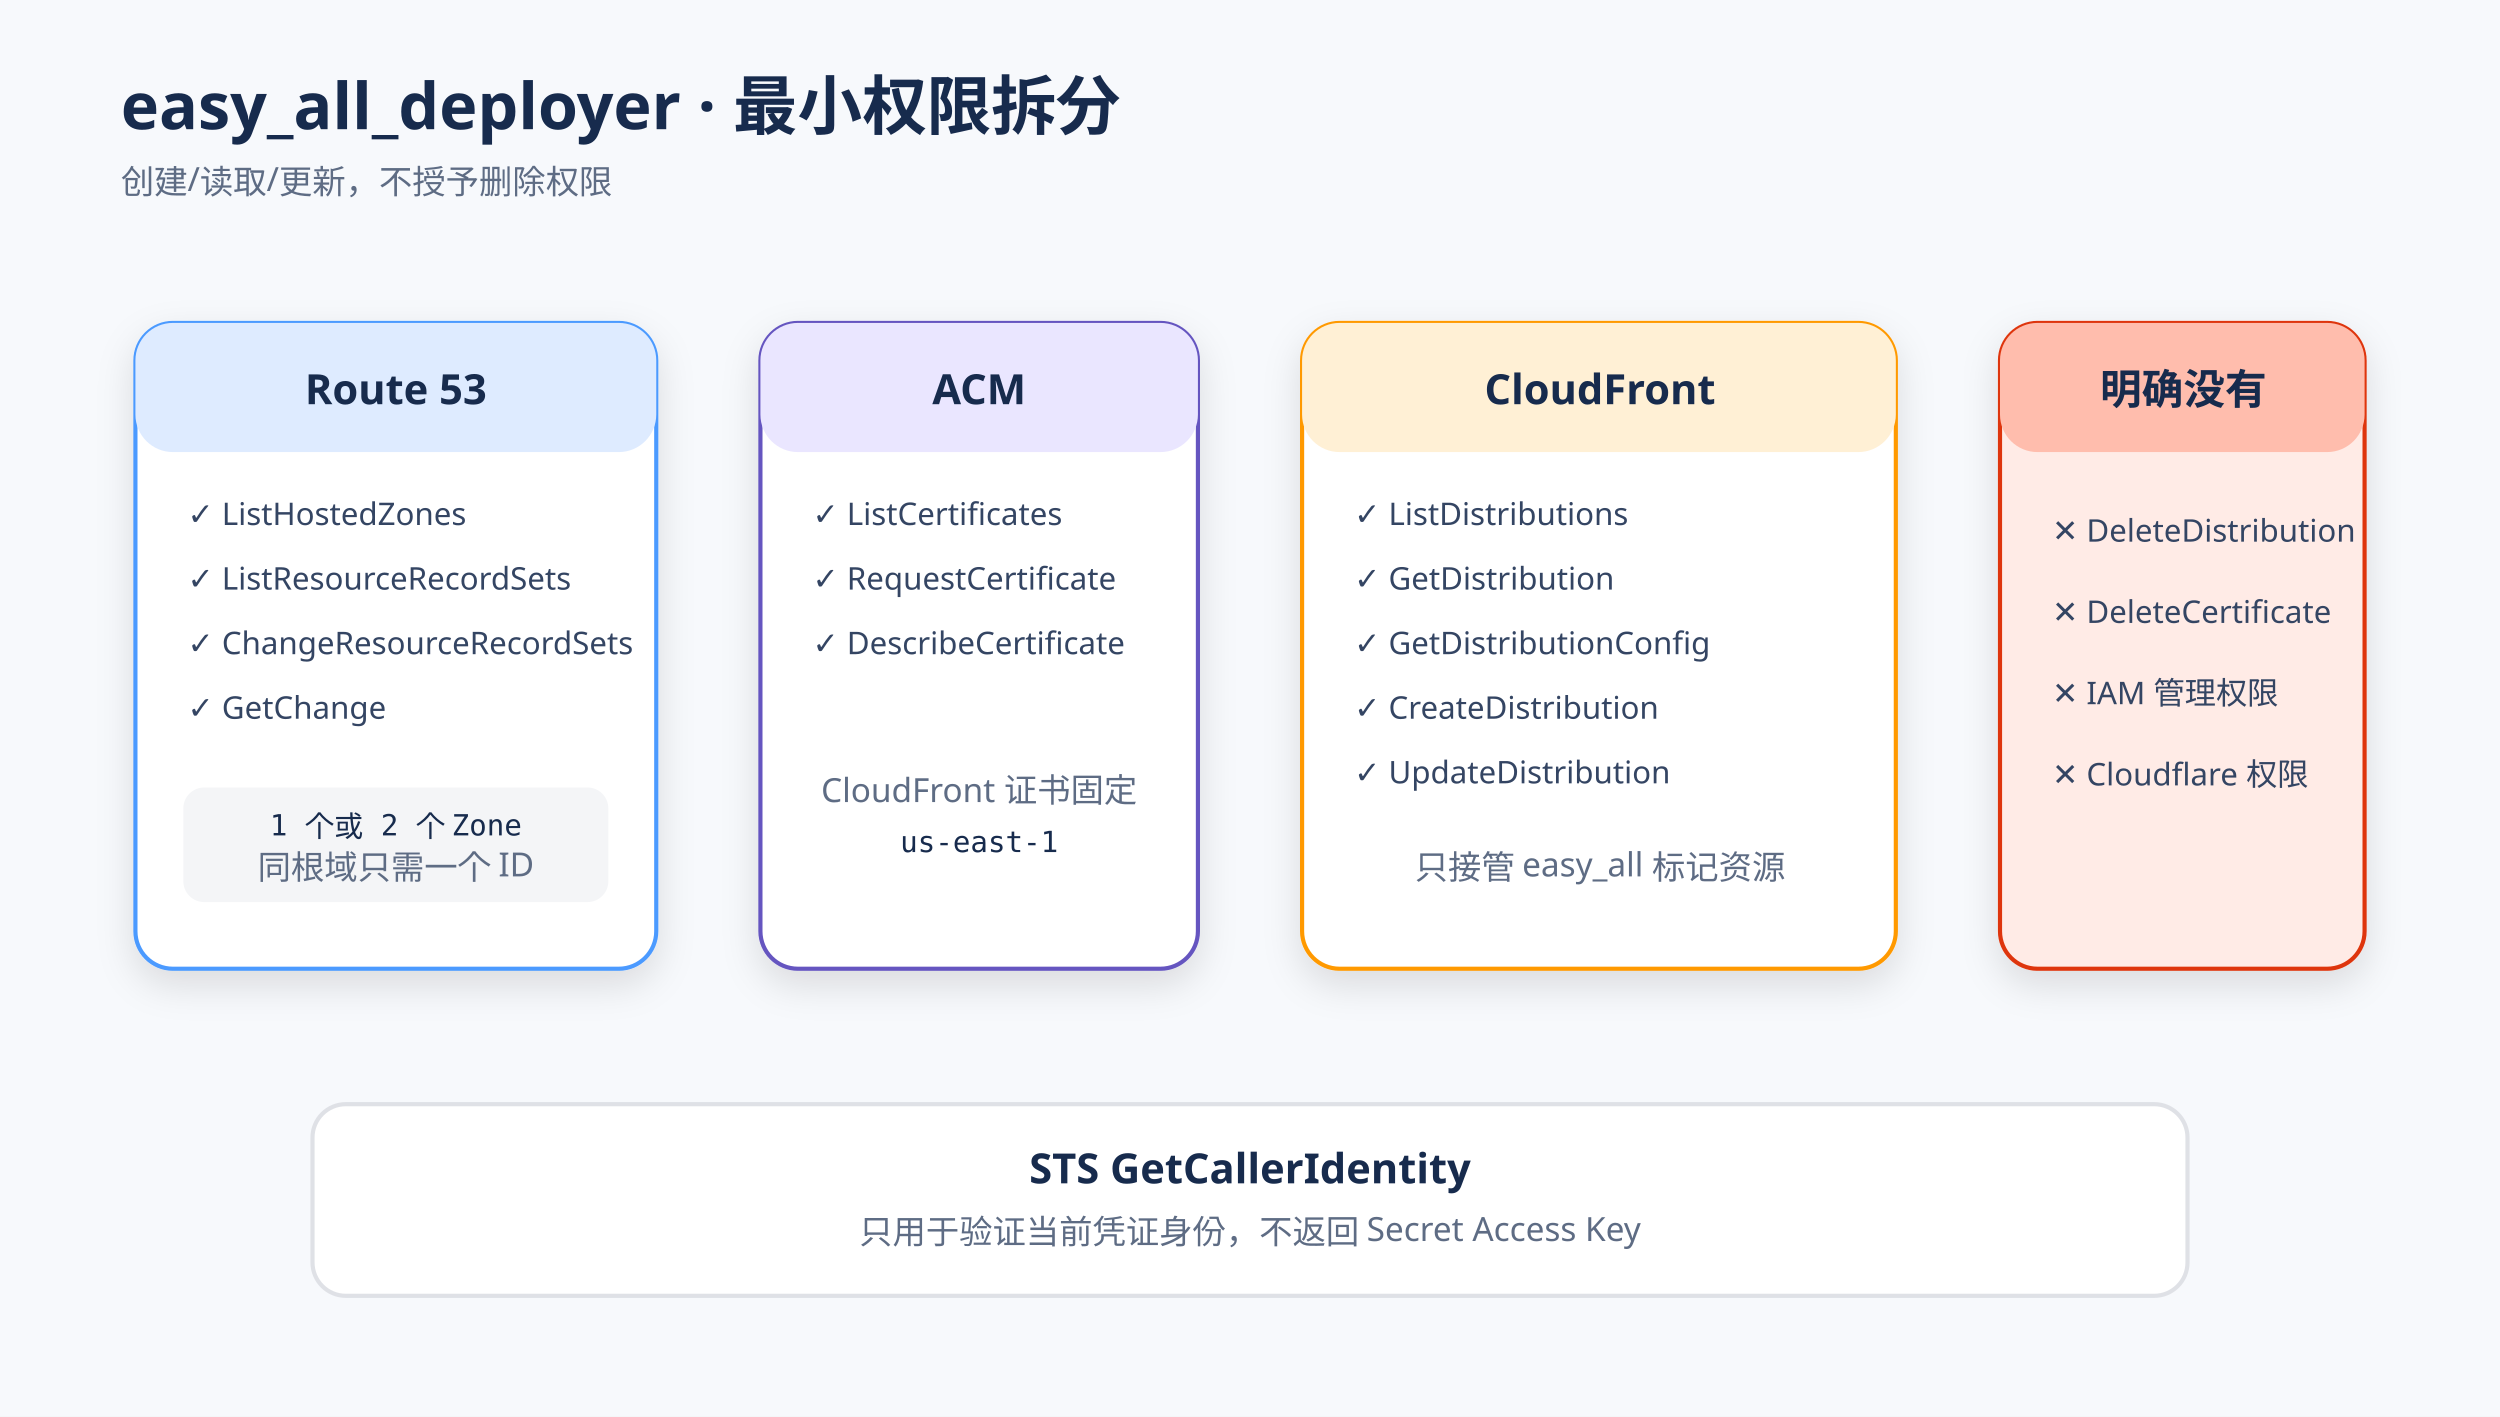
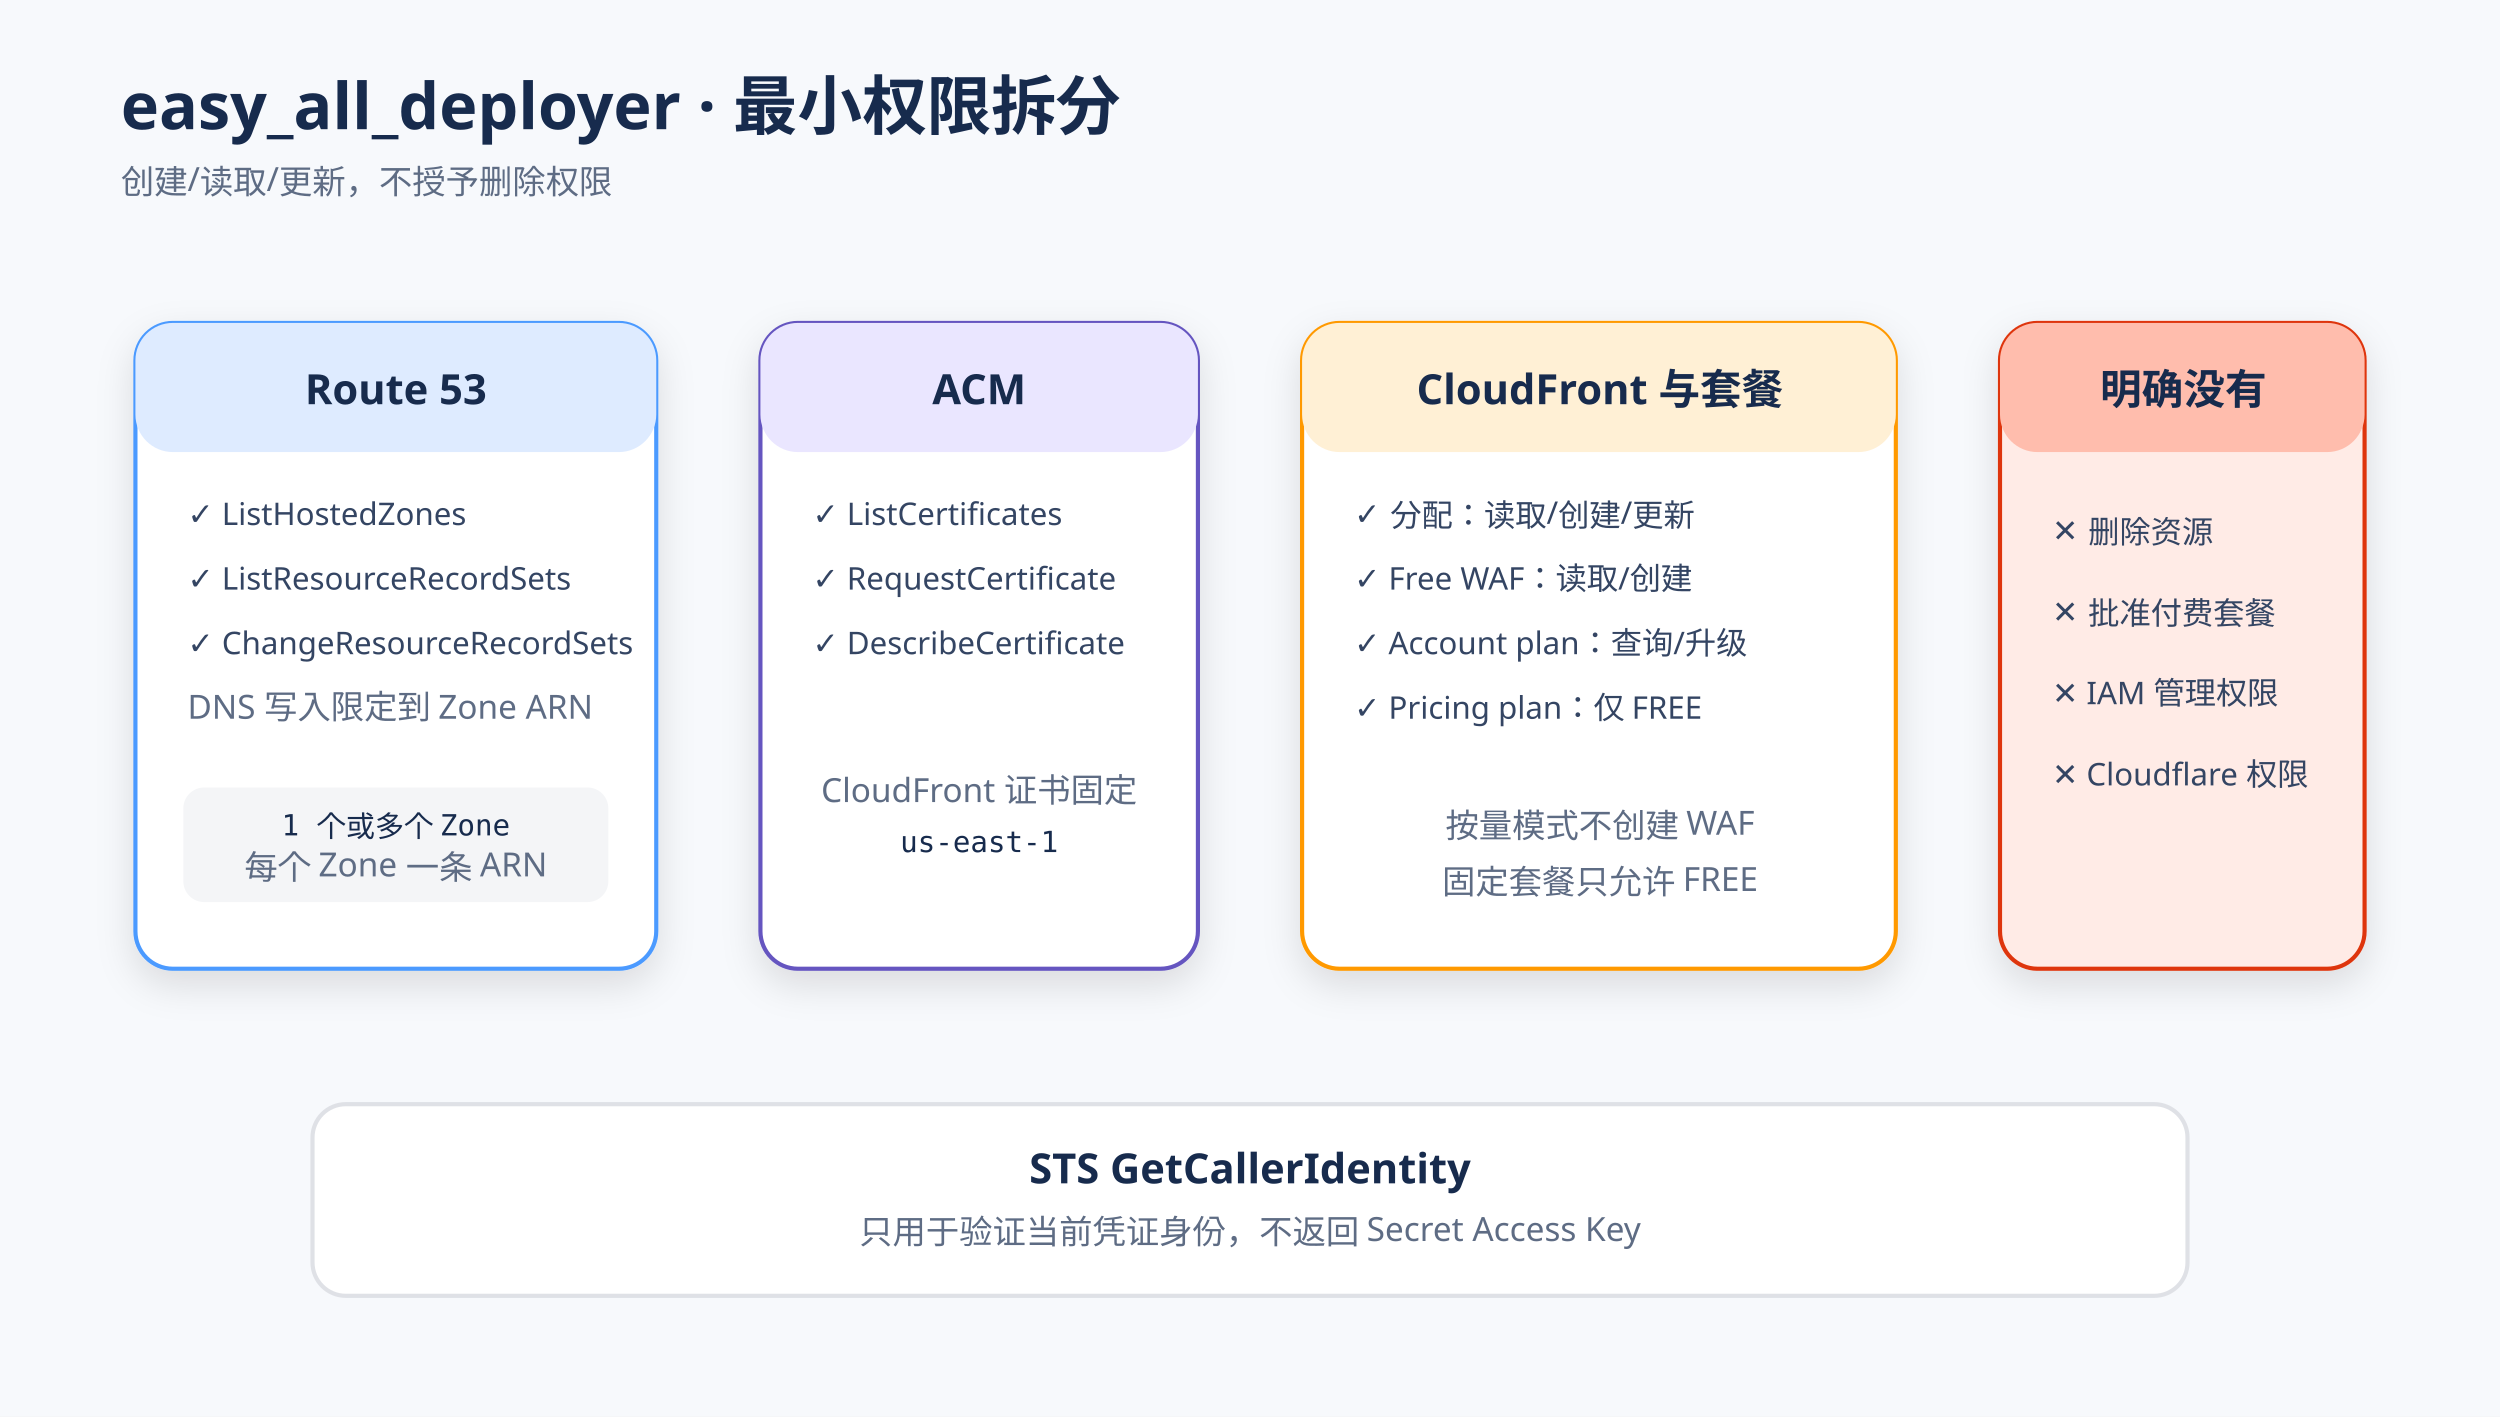
<svg xmlns="http://www.w3.org/2000/svg" width="1200" height="680" viewBox="0 0 1200 680" role="img" aria-labelledby="title desc">
  <defs>
    <filter id="s">
      <feDropShadow dx="0" dy="7" stdDeviation="9" flood-opacity=".12" />
    </filter>
    <style>.ttl{font:700 31px system-ui,sans-serif;fill:#172b4d}.sub{font:16px system-ui,sans-serif;fill:#5e6c84}.h{font:700 20px system-ui,sans-serif;fill:#172b4d}.t{font:15px system-ui,sans-serif;fill:#344563}.mono{font:14px ui-monospace,SFMono-Regular,Menlo,monospace;fill:#172b4d}.box{filter:url(#s);stroke-width:2}</style>
  </defs>
  <rect width="1200" height="680" fill="#f7f9fc" />
  <text x="58" y="62" class="ttl">easy_all_deployer · 最小权限拆分</text>
  <text x="58" y="93" class="sub">创建/读取/更新，不授予删除权限</text>
  <rect class="box" x="65" y="155" width="250" height="310" rx="18" fill="#fff" stroke="#4c9aff" />
  <rect x="65" y="155" width="250" height="62" rx="18" fill="#deebff" />
  <text x="190" y="194" class="h" text-anchor="middle">Route 53</text>
  <text x="90" y="252" class="t">✓ ListHostedZones</text>
  <text x="90" y="283" class="t">✓ ListResourceRecordSets</text>
  <text x="90" y="314" class="t">✓ ChangeResourceRecordSets</text>
-   <text x="90" y="345" class="t">✓ GetChange</text>
+   <text x="90" y="345" class="sub">DNS 写入限定到 Zone ARN</text>
  <rect x="88" y="378" width="204" height="55" rx="10" fill="#f4f5f7" />
-   <text x="190" y="401" class="mono" text-anchor="middle">1 个或 2 个 Zone</text>
-   <text x="190" y="422" class="sub" text-anchor="middle">同根域只需一个 ID</text>
+   <text x="190" y="401" class="mono" text-anchor="middle">1 个或多个 Zone</text>
+   <text x="190" y="422" class="sub" text-anchor="middle">每个 Zone 一条 ARN</text>
  <rect class="box" x="365" y="155" width="210" height="310" rx="18" fill="#fff" stroke="#6554c0" />
  <rect x="365" y="155" width="210" height="62" rx="18" fill="#eae6ff" />
  <text x="470" y="194" class="h" text-anchor="middle">ACM</text>
  <text x="390" y="252" class="t">✓ ListCertificates</text>
  <text x="390" y="283" class="t">✓ RequestCertificate</text>
  <text x="390" y="314" class="t">✓ DescribeCertificate</text>
  <text x="470" y="385" class="sub" text-anchor="middle">CloudFront 证书固定</text>
  <text x="470" y="409" class="mono" text-anchor="middle">us-east-1</text>
  <rect class="box" x="625" y="155" width="285" height="310" rx="18" fill="#fff" stroke="#ff9900" />
  <rect x="625" y="155" width="285" height="62" rx="18" fill="#fff0d5" />
-   <text x="768" y="194" class="h" text-anchor="middle">CloudFront</text>
-   <text x="650" y="252" class="t">✓ ListDistributions</text>
-   <text x="650" y="283" class="t">✓ GetDistribution</text>
-   <text x="650" y="314" class="t">✓ GetDistributionConfig</text>
-   <text x="650" y="345" class="t">✓ CreateDistribution</text>
-   <text x="650" y="376" class="t">✓ UpdateDistribution</text>
-   <text x="768" y="422" class="sub" text-anchor="middle">只接管 easy_all 标记资源</text>
+   <text x="768" y="194" class="h" text-anchor="middle">CloudFront 与套餐</text>
+   <text x="650" y="252" class="t">✓ 分配：读取/创建/更新</text>
+   <text x="650" y="283" class="t">✓ Free WAF：读取/创建</text>
+   <text x="650" y="314" class="t">✓ Account plan：查询/升级</text>
+   <text x="650" y="345" class="t">✓ Pricing plan：仅 FREE</text>
+   <text x="768" y="402" class="sub" text-anchor="middle">按量模式不创建 WAF</text>
+   <text x="768" y="429" class="sub" text-anchor="middle">固定套餐只允许 FREE</text>
  <rect class="box" x="960" y="155" width="175" height="310" rx="18" fill="#ffebe6" stroke="#de350b" />
  <rect x="960" y="155" width="175" height="62" rx="18" fill="#ffbdad" />
  <text x="1048" y="194" class="h" text-anchor="middle">明确没有</text>
-   <text x="985" y="260" class="t">✕ DeleteDistribution</text>
-   <text x="985" y="299" class="t">✕ DeleteCertificate</text>
+   <text x="985" y="260" class="t">✕ 删除资源</text>
+   <text x="985" y="299" class="t">✕ 批准付费套餐</text>
  <text x="985" y="338" class="t">✕ IAM 管理权限</text>
  <text x="985" y="377" class="t">✕ Cloudflare 权限</text>
  <rect x="150" y="530" width="900" height="92" rx="16" fill="#fff" stroke="#dfe1e6" stroke-width="2" />
  <text x="600" y="568" class="h" text-anchor="middle">STS GetCallerIdentity</text>
  <text x="600" y="597" class="sub" text-anchor="middle">只用于验证当前凭证身份，不返回 Secret Access Key</text>
</svg>
